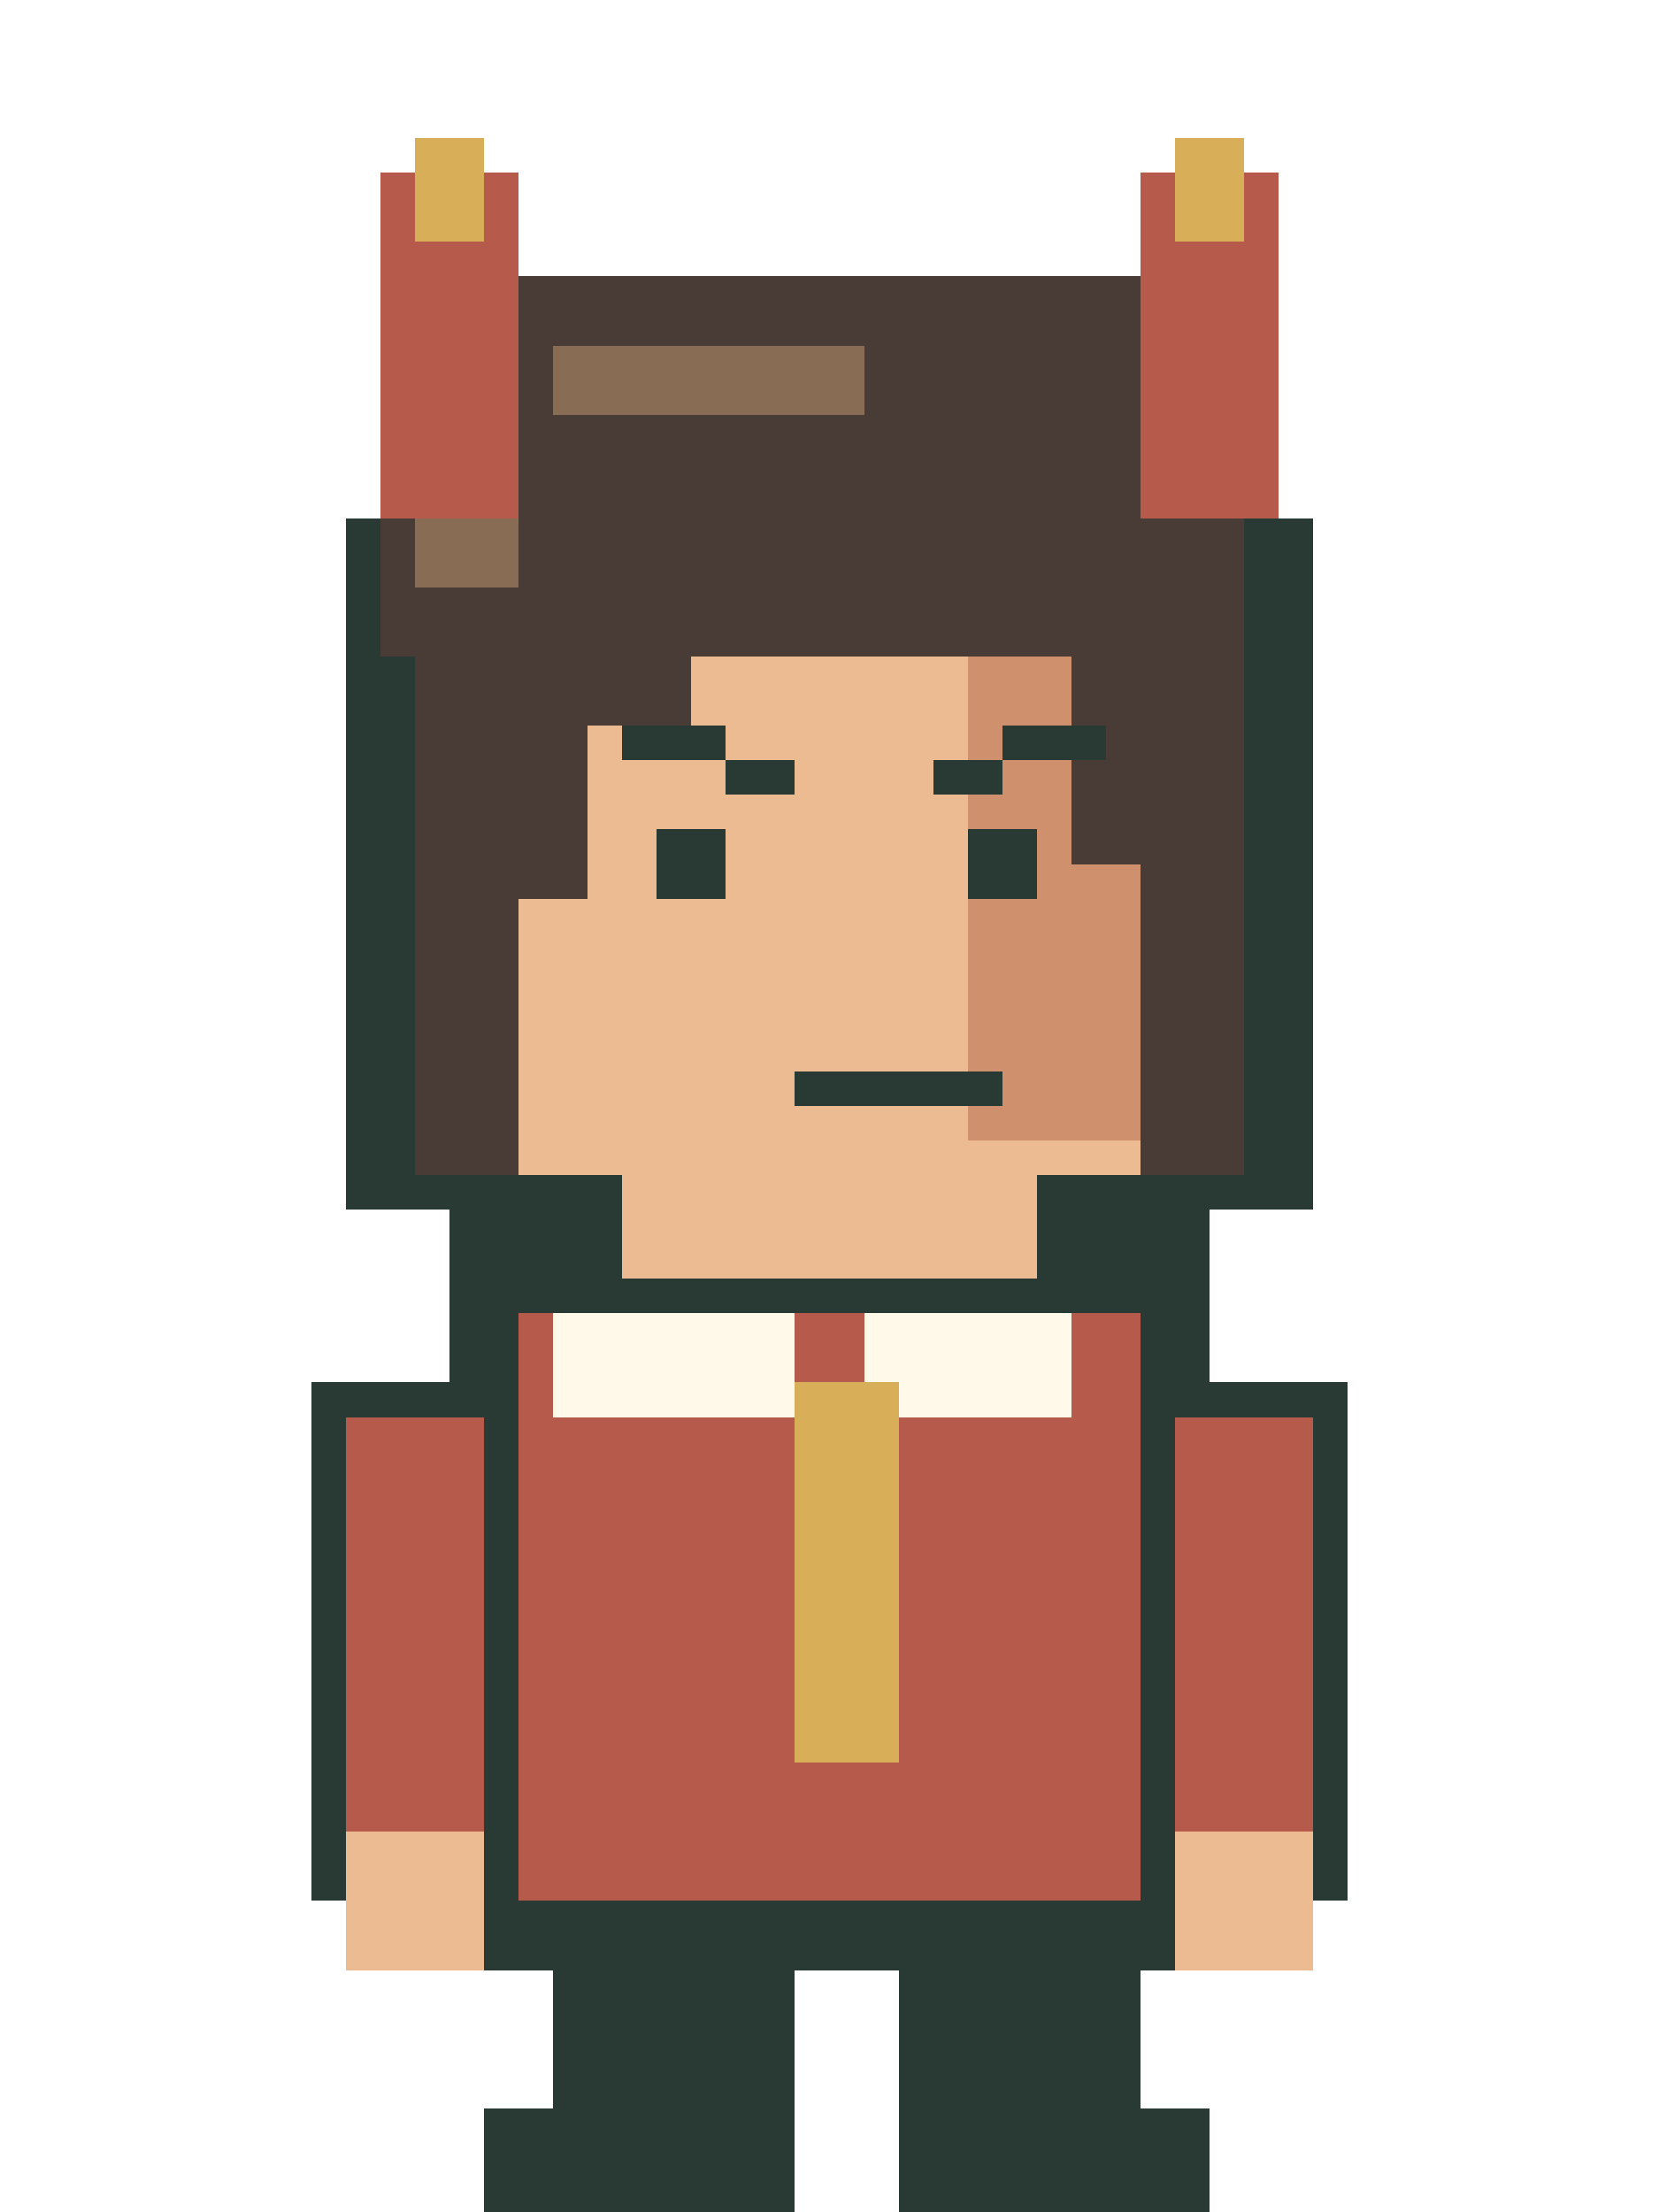
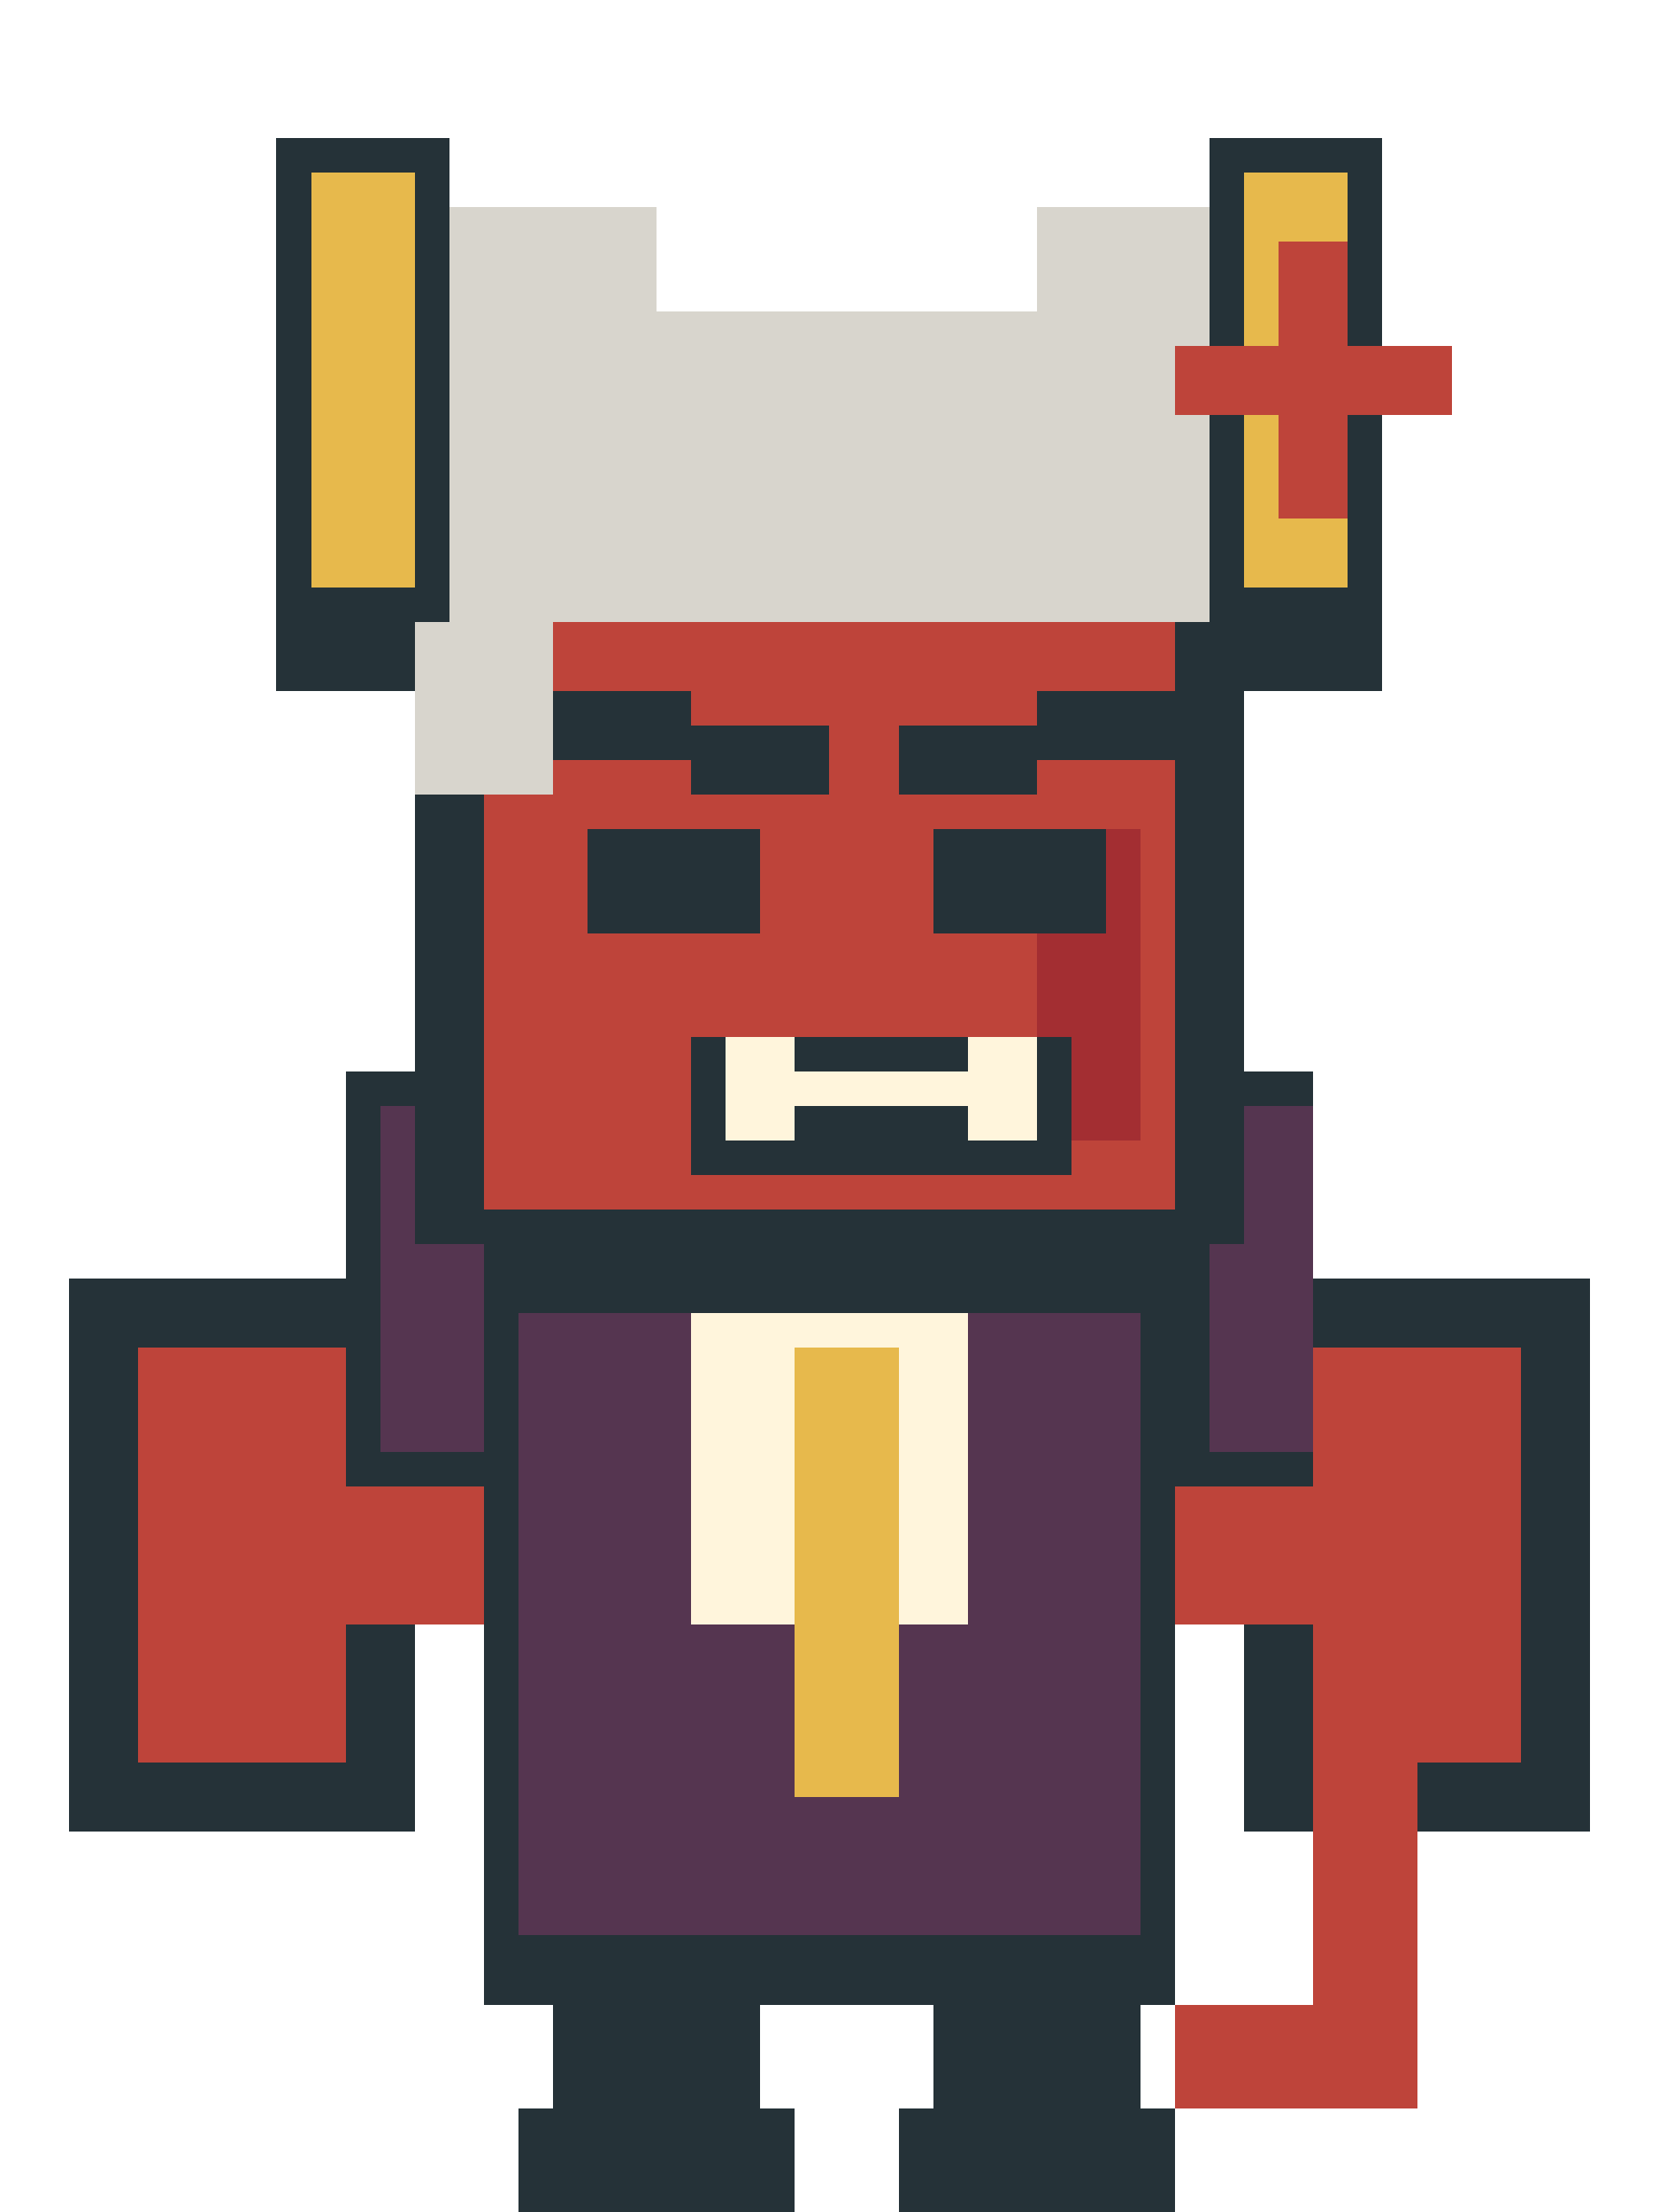
<svg xmlns="http://www.w3.org/2000/svg" width="48" height="64" viewBox="0 0 48 64" shape-rendering="crispEdges">
-   <rect x="13" y="9" width="22" height="30" fill="#293a35" />
-   <rect x="10" y="15" width="28" height="20" fill="#293a35" />
-   <rect x="12" y="15" width="24" height="19" fill="#493b36" />
-   <rect x="15" y="15" width="18" height="19" fill="#edbb91" />
-   <rect x="28" y="19" width="5" height="14" fill="#ce906d" />
-   <rect x="18" y="33" width="12" height="5" fill="#edbb91" />
-   <rect x="14" y="8" width="19" height="5" fill="#493b36" />
-   <rect x="11" y="12" width="22" height="7" fill="#493b36" />
-   <rect x="12" y="18" width="5" height="8" fill="#493b36" />
-   <rect x="16" y="18" width="4" height="3" fill="#493b36" />
-   <rect x="31" y="15" width="5" height="10" fill="#493b36" />
-   <rect x="16" y="10" width="9" height="2" fill="#886c53" />
-   <rect x="12" y="13" width="3" height="4" fill="#886c53" />
-   <rect x="19" y="24" width="2" height="2" fill="#293a35" />
-   <rect x="28" y="24" width="2" height="2" fill="#293a35" />
-   <rect x="18" y="21" width="3" height="1" fill="#293a35" />
-   <rect x="21" y="22" width="2" height="1" fill="#293a35" />
-   <rect x="27" y="22" width="2" height="1" fill="#293a35" />
-   <rect x="29" y="21" width="3" height="1" fill="#293a35" />
-   <rect x="23" y="31" width="6" height="1" fill="#293a35" />
-   <rect x="13" y="37" width="22" height="20" fill="#293a35" />
-   <rect x="9" y="40" width="5" height="15" fill="#293a35" />
-   <rect x="34" y="40" width="5" height="15" fill="#293a35" />
-   <rect x="10" y="41" width="4" height="12" fill="#b65a4c" />
-   <rect x="34" y="41" width="4" height="12" fill="#b65a4c" />
-   <rect x="15" y="38" width="18" height="17" fill="#b65a4c" />
-   <rect x="16" y="38" width="7" height="3" fill="#fff9e9" />
-   <rect x="25" y="38" width="6" height="3" fill="#fff9e9" />
-   <rect x="23" y="40" width="3" height="11" fill="#d8ae58" />
-   <rect x="10" y="53" width="4" height="4" fill="#edbb91" />
-   <rect x="34" y="53" width="4" height="4" fill="#edbb91" />
-   <rect x="16" y="55" width="7" height="7" fill="#293a35" />
-   <rect x="26" y="55" width="7" height="7" fill="#293a35" />
-   <rect x="14" y="61" width="9" height="3" fill="#293a35" />
-   <rect x="26" y="61" width="9" height="3" fill="#293a35" />
-   <rect x="11" y="5" width="4" height="10" fill="#b65a4c" />
-   <rect x="33" y="5" width="4" height="10" fill="#b65a4c" />
-   <rect x="12" y="4" width="2" height="3" fill="#d8ae58" />
-   <rect x="34" y="4" width="2" height="3" fill="#d8ae58" />
+   <rect x="2" y="37" width="10" height="16" fill="#253238" />
+   <rect x="4" y="39" width="6" height="12" fill="#be443a" />
+   <rect x="36" y="37" width="10" height="16" fill="#253238" />
+   <rect x="38" y="39" width="6" height="12" fill="#be443a" />
+   <rect x="38" y="49" width="3" height="11" fill="#be443a" />
+   <rect x="34" y="58" width="7" height="3" fill="#be443a" />
+   <rect x="14" y="36" width="20" height="22" fill="#253238" />
+   <rect x="15" y="38" width="18" height="18" fill="#553550" />
+   <rect x="16" y="57" width="6" height="5" fill="#253238" />
+   <rect x="15" y="61" width="8" height="3" fill="#253238" />
+   <rect x="27" y="57" width="6" height="5" fill="#253238" />
+   <rect x="26" y="61" width="8" height="3" fill="#253238" />
+   <rect x="10" y="31" width="4" height="15" fill="#253238" />
+   <rect x="11" y="32" width="3" height="10" fill="#553550" />
+   <rect x="10" y="43" width="4" height="4" fill="#be443a" />
+   <rect x="34" y="31" width="4" height="15" fill="#253238" />
+   <rect x="35" y="32" width="3" height="10" fill="#553550" />
+   <rect x="34" y="43" width="4" height="4" fill="#be443a" />
+   <rect x="20" y="38" width="8" height="9" fill="#fff5dc" />
+   <rect x="23" y="39" width="3" height="13" fill="#e7b94c" />
+   <rect x="12" y="12" width="24" height="24" fill="#253238" />
+   <rect x="14" y="15" width="20" height="20" fill="#be443a" />
+   <rect x="12" y="9" width="24" height="9" fill="#d8d5cd" />
+   <rect x="13" y="6" width="6" height="9" fill="#d8d5cd" />
+   <rect x="30" y="6" width="5" height="9" fill="#d8d5cd" />
+   <rect x="8" y="4" width="5" height="16" fill="#253238" />
+   <rect x="35" y="4" width="5" height="16" fill="#253238" />
+   <rect x="9" y="5" width="3" height="12" fill="#e7b94c" />
+   <rect x="36" y="5" width="3" height="12" fill="#e7b94c" />
+   <rect x="12" y="18" width="4" height="5" fill="#d8d5cd" />
+   <rect x="30" y="24" width="3" height="9" fill="#a32e32" />
+   <rect x="17" y="24" width="5" height="3" fill="#253238" />
+   <rect x="27" y="24" width="5" height="3" fill="#253238" />
+   <rect x="16" y="20" width="4" height="2" fill="#253238" />
+   <rect x="20" y="21" width="4" height="2" fill="#253238" />
+   <rect x="26" y="21" width="4" height="2" fill="#253238" />
+   <rect x="30" y="20" width="4" height="2" fill="#253238" />
+   <rect x="20" y="30" width="11" height="4" fill="#253238" />
+   <rect x="21" y="31" width="9" height="1" fill="#fff5dc" />
+   <rect x="37" y="7" width="2" height="8" fill="#be443a" />
+   <rect x="34" y="10" width="8" height="2" fill="#be443a" />
+   <rect x="21" y="30" width="2" height="3" fill="#fff5dc" />
+   <rect x="28" y="30" width="2" height="3" fill="#fff5dc" />
</svg>
